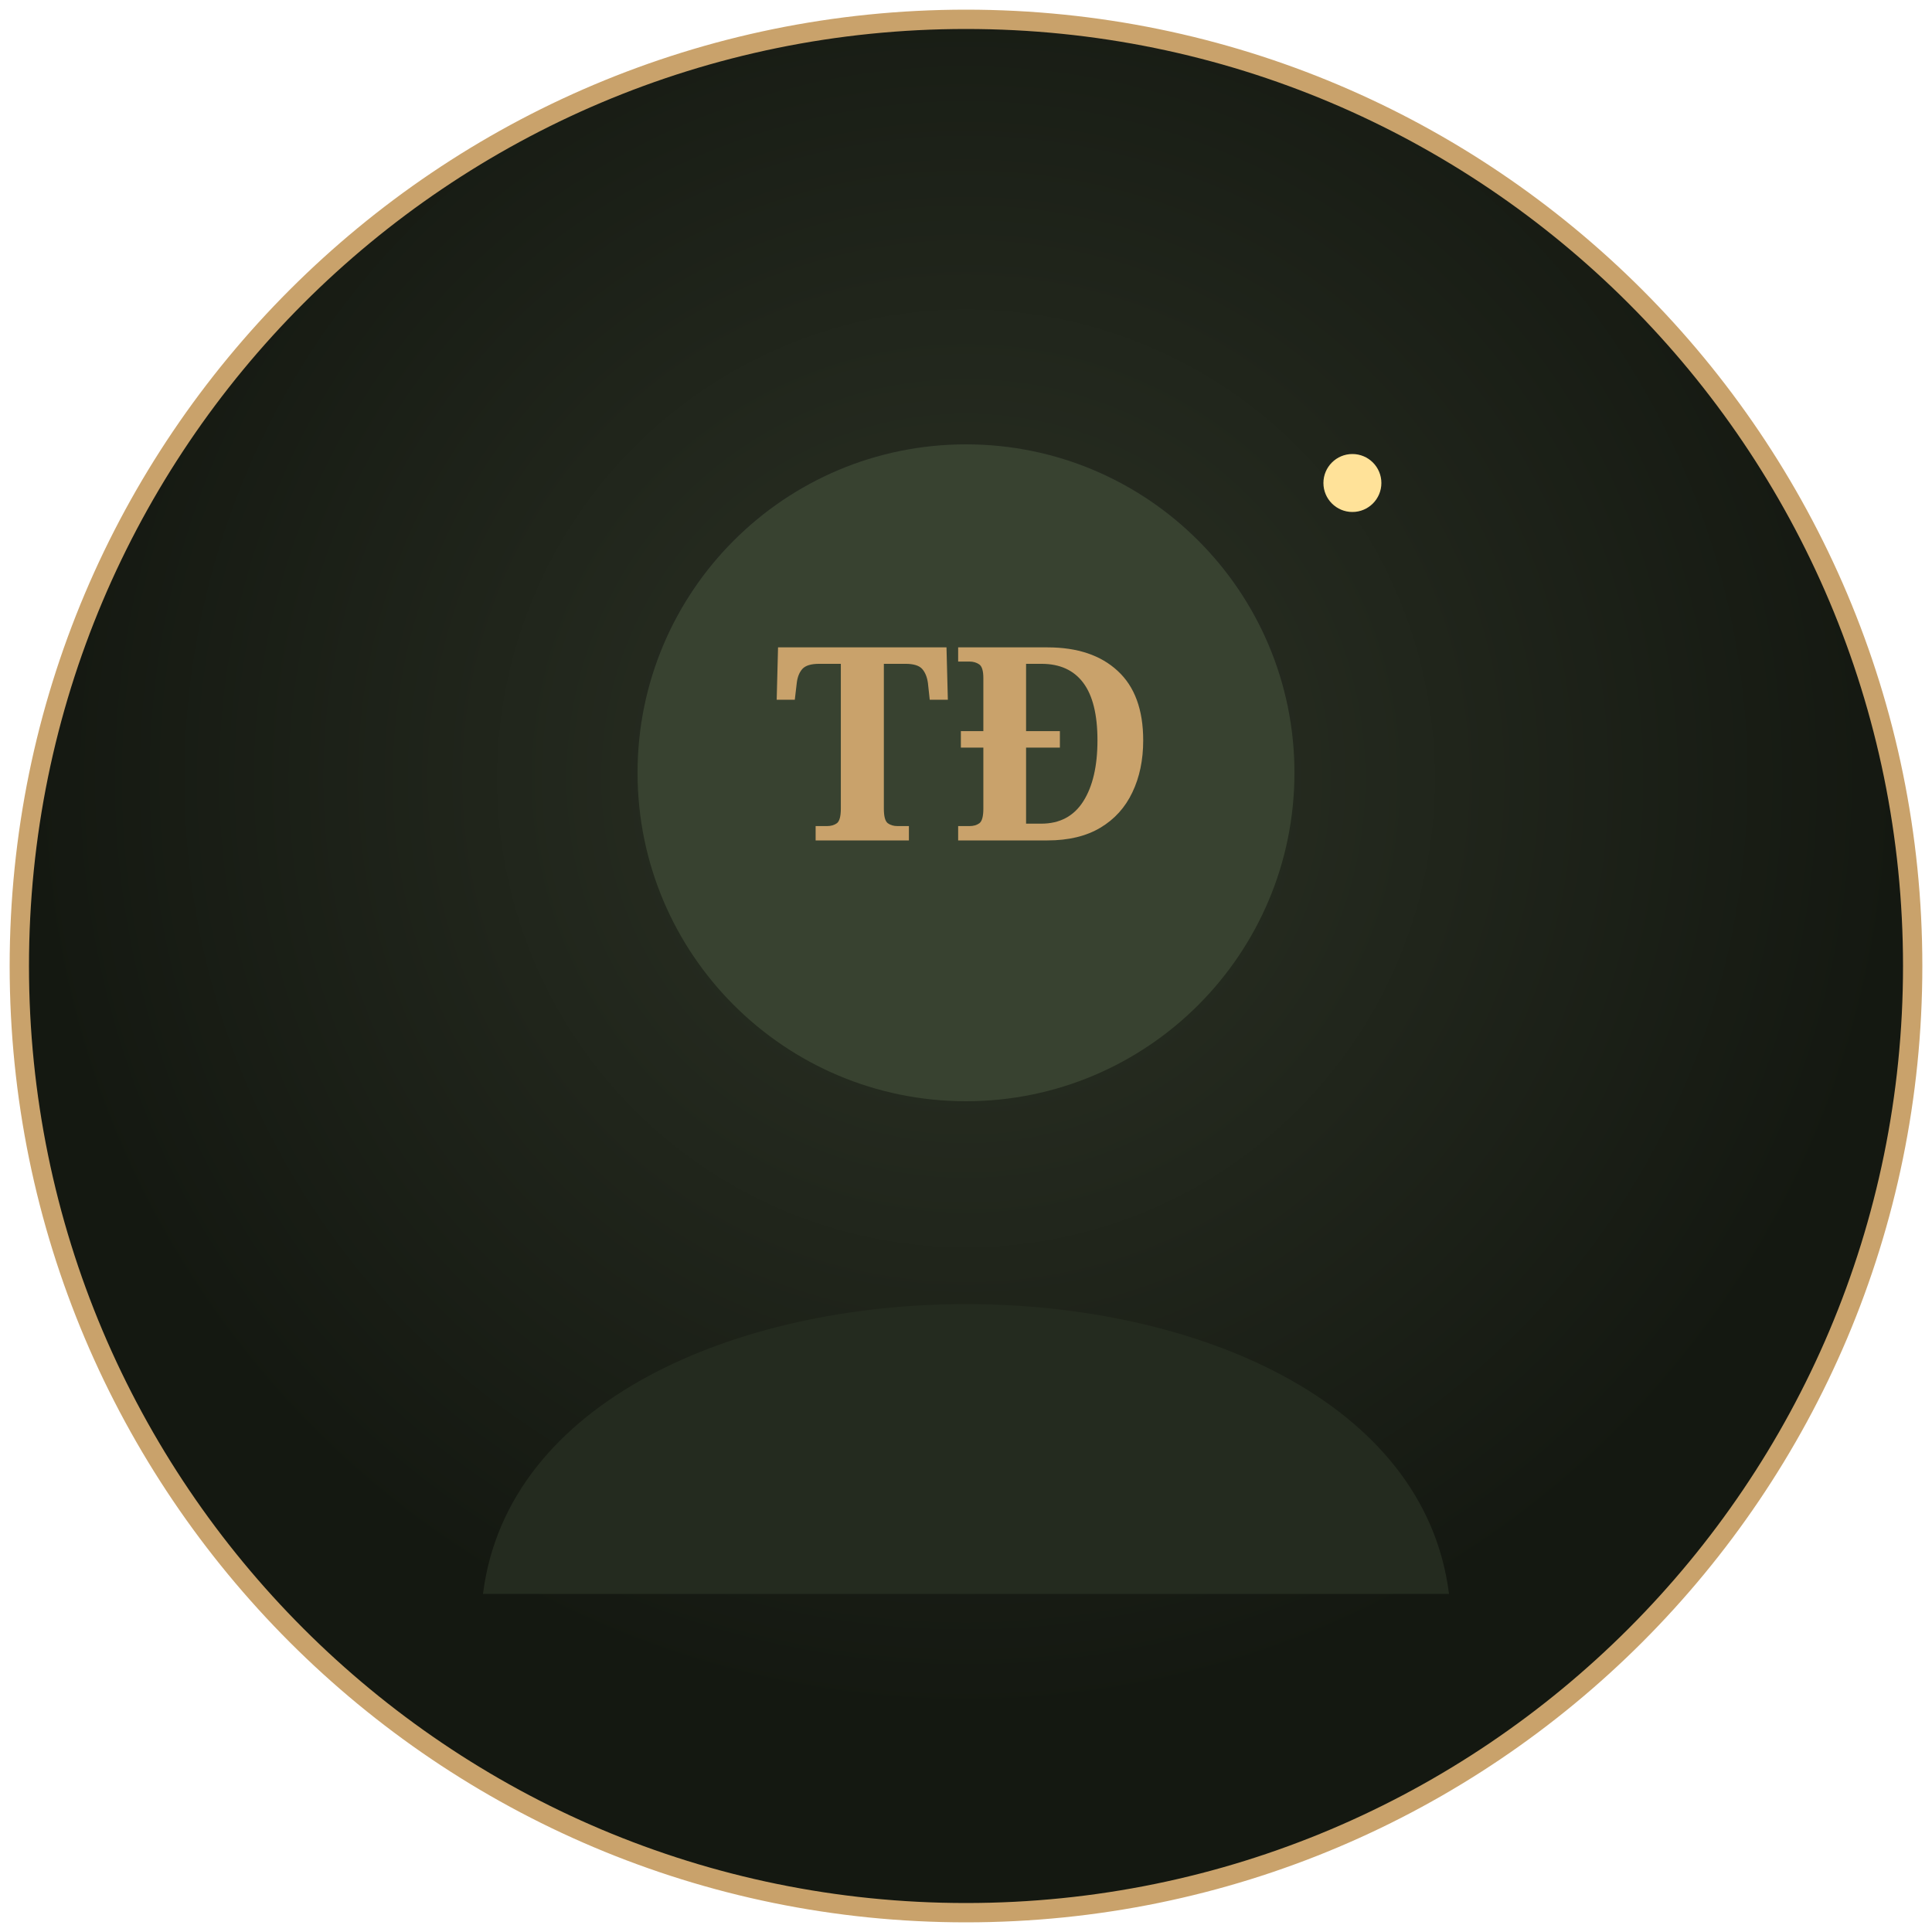
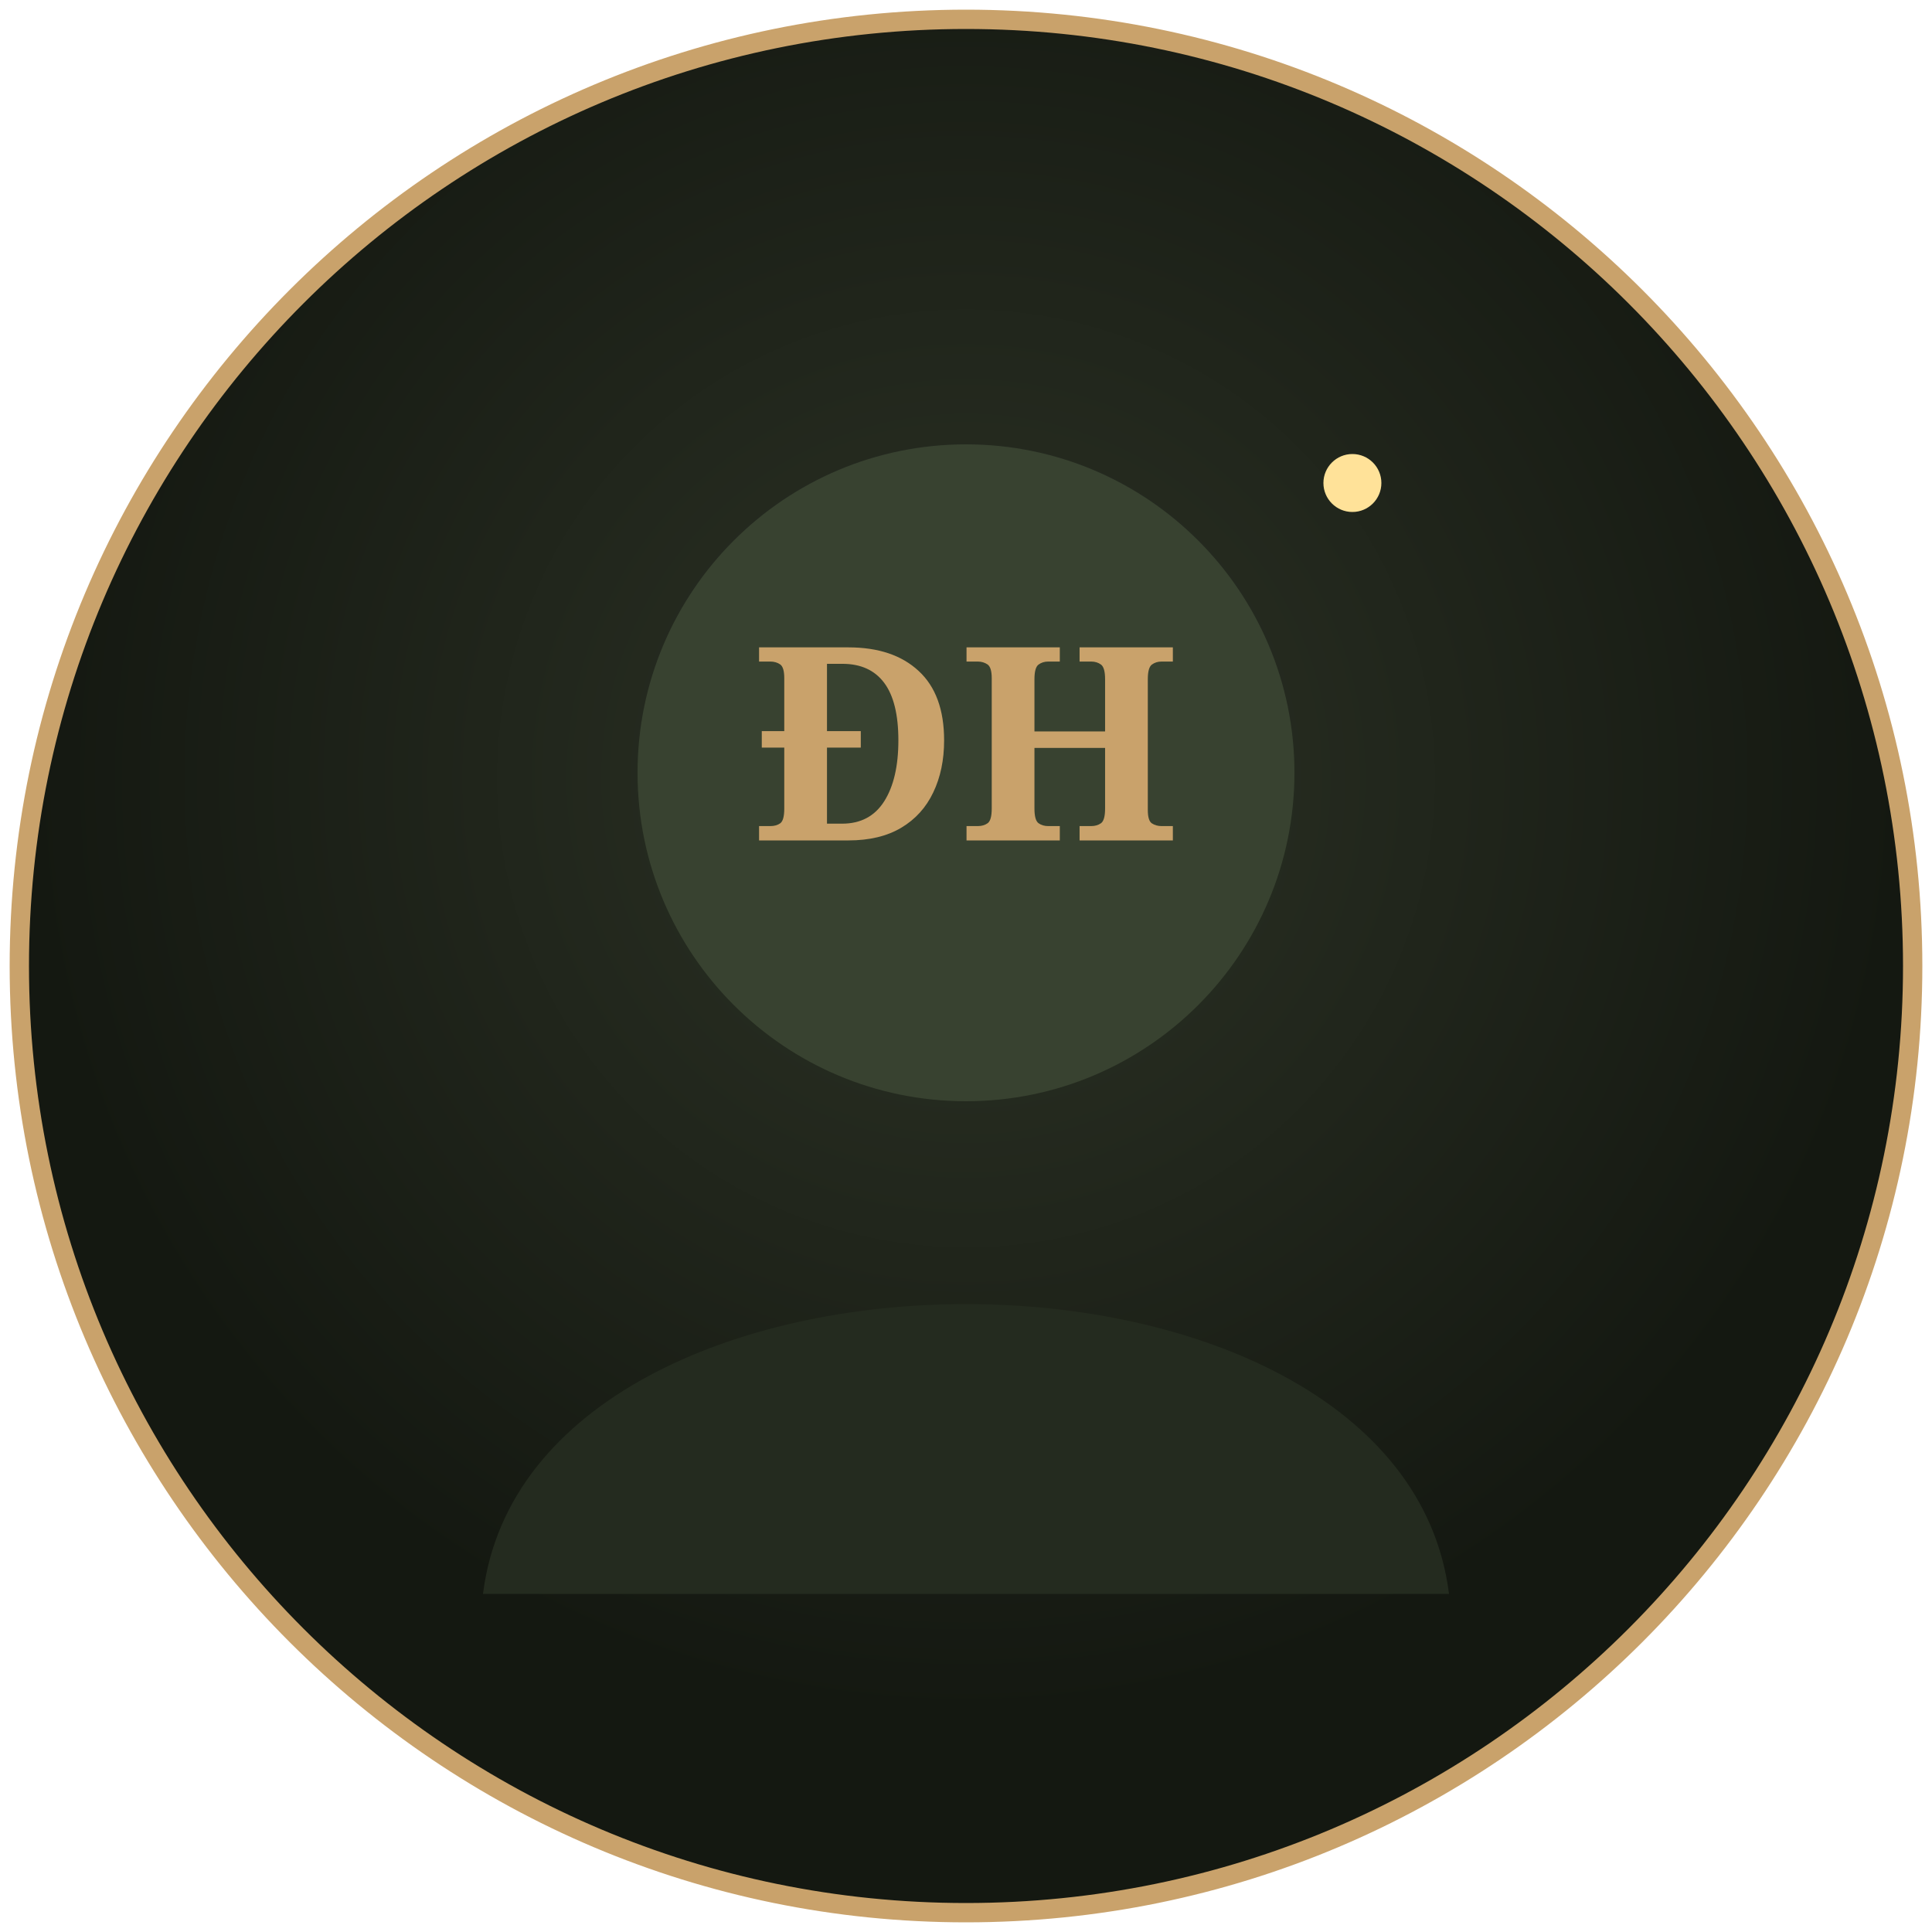
<svg xmlns="http://www.w3.org/2000/svg" viewBox="0 0 200 200" width="100%" height="100%">
  <defs>
    <radialGradient id="avBg2" cx="50%" cy="40%" r="50%">
      <stop offset="0%" stop-color="#2d3326" />
      <stop offset="100%" stop-color="#141811" />
    </radialGradient>
  </defs>
  <circle cx="100" cy="100" r="98" fill="url(#avBg2)" stroke="#c9a26b" stroke-width="2" />
  <circle cx="100" cy="80" r="34" fill="#384230" />
  <path d="M50 165 C55 125, 145 125, 150 165 Z" fill="#242b1f" />
-   <text x="100" y="87" font-family="'Cormorant Garamond', serif" font-size="28" fill="#c9a26b" text-anchor="middle" font-weight="600">TĐ</text>
+   <text x="100" y="87" font-family="'Cormorant Garamond', 'Playfair Display', serif" font-size="28" fill="#c9a26b" text-anchor="middle" font-weight="600">ĐH</text>
  <circle cx="140" cy="50" r="3" fill="#ffe299" />
</svg>
